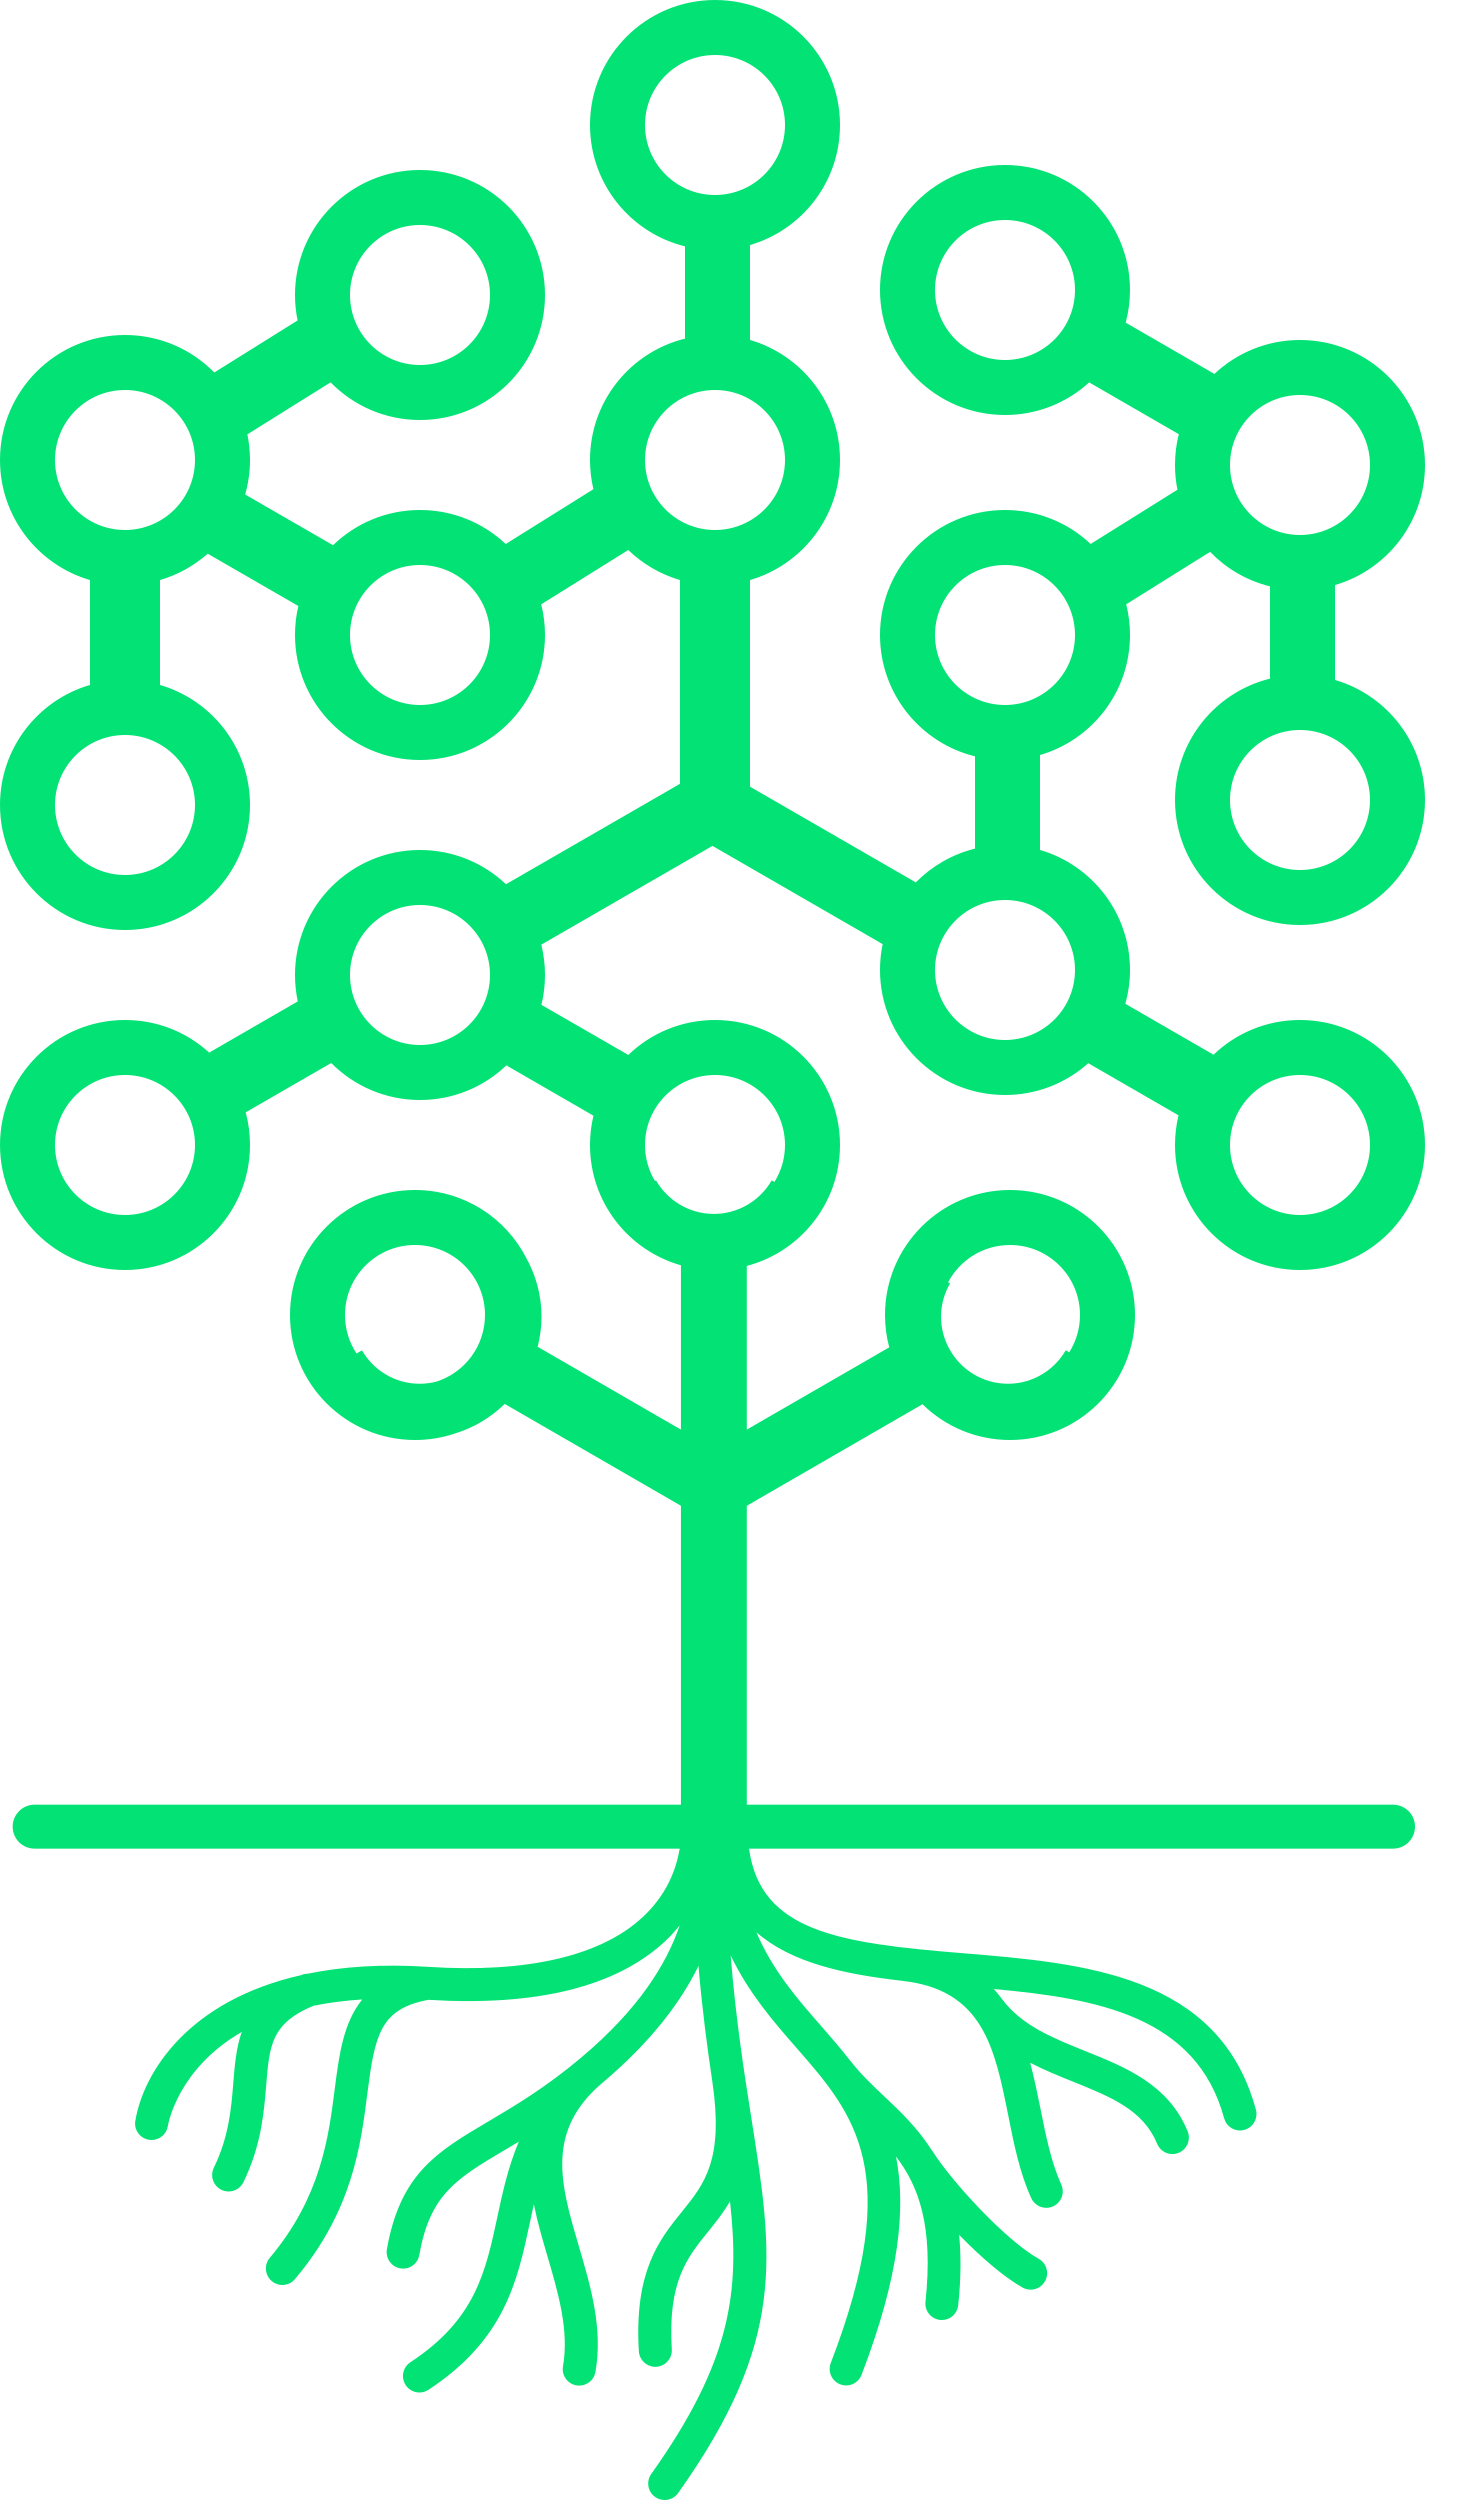
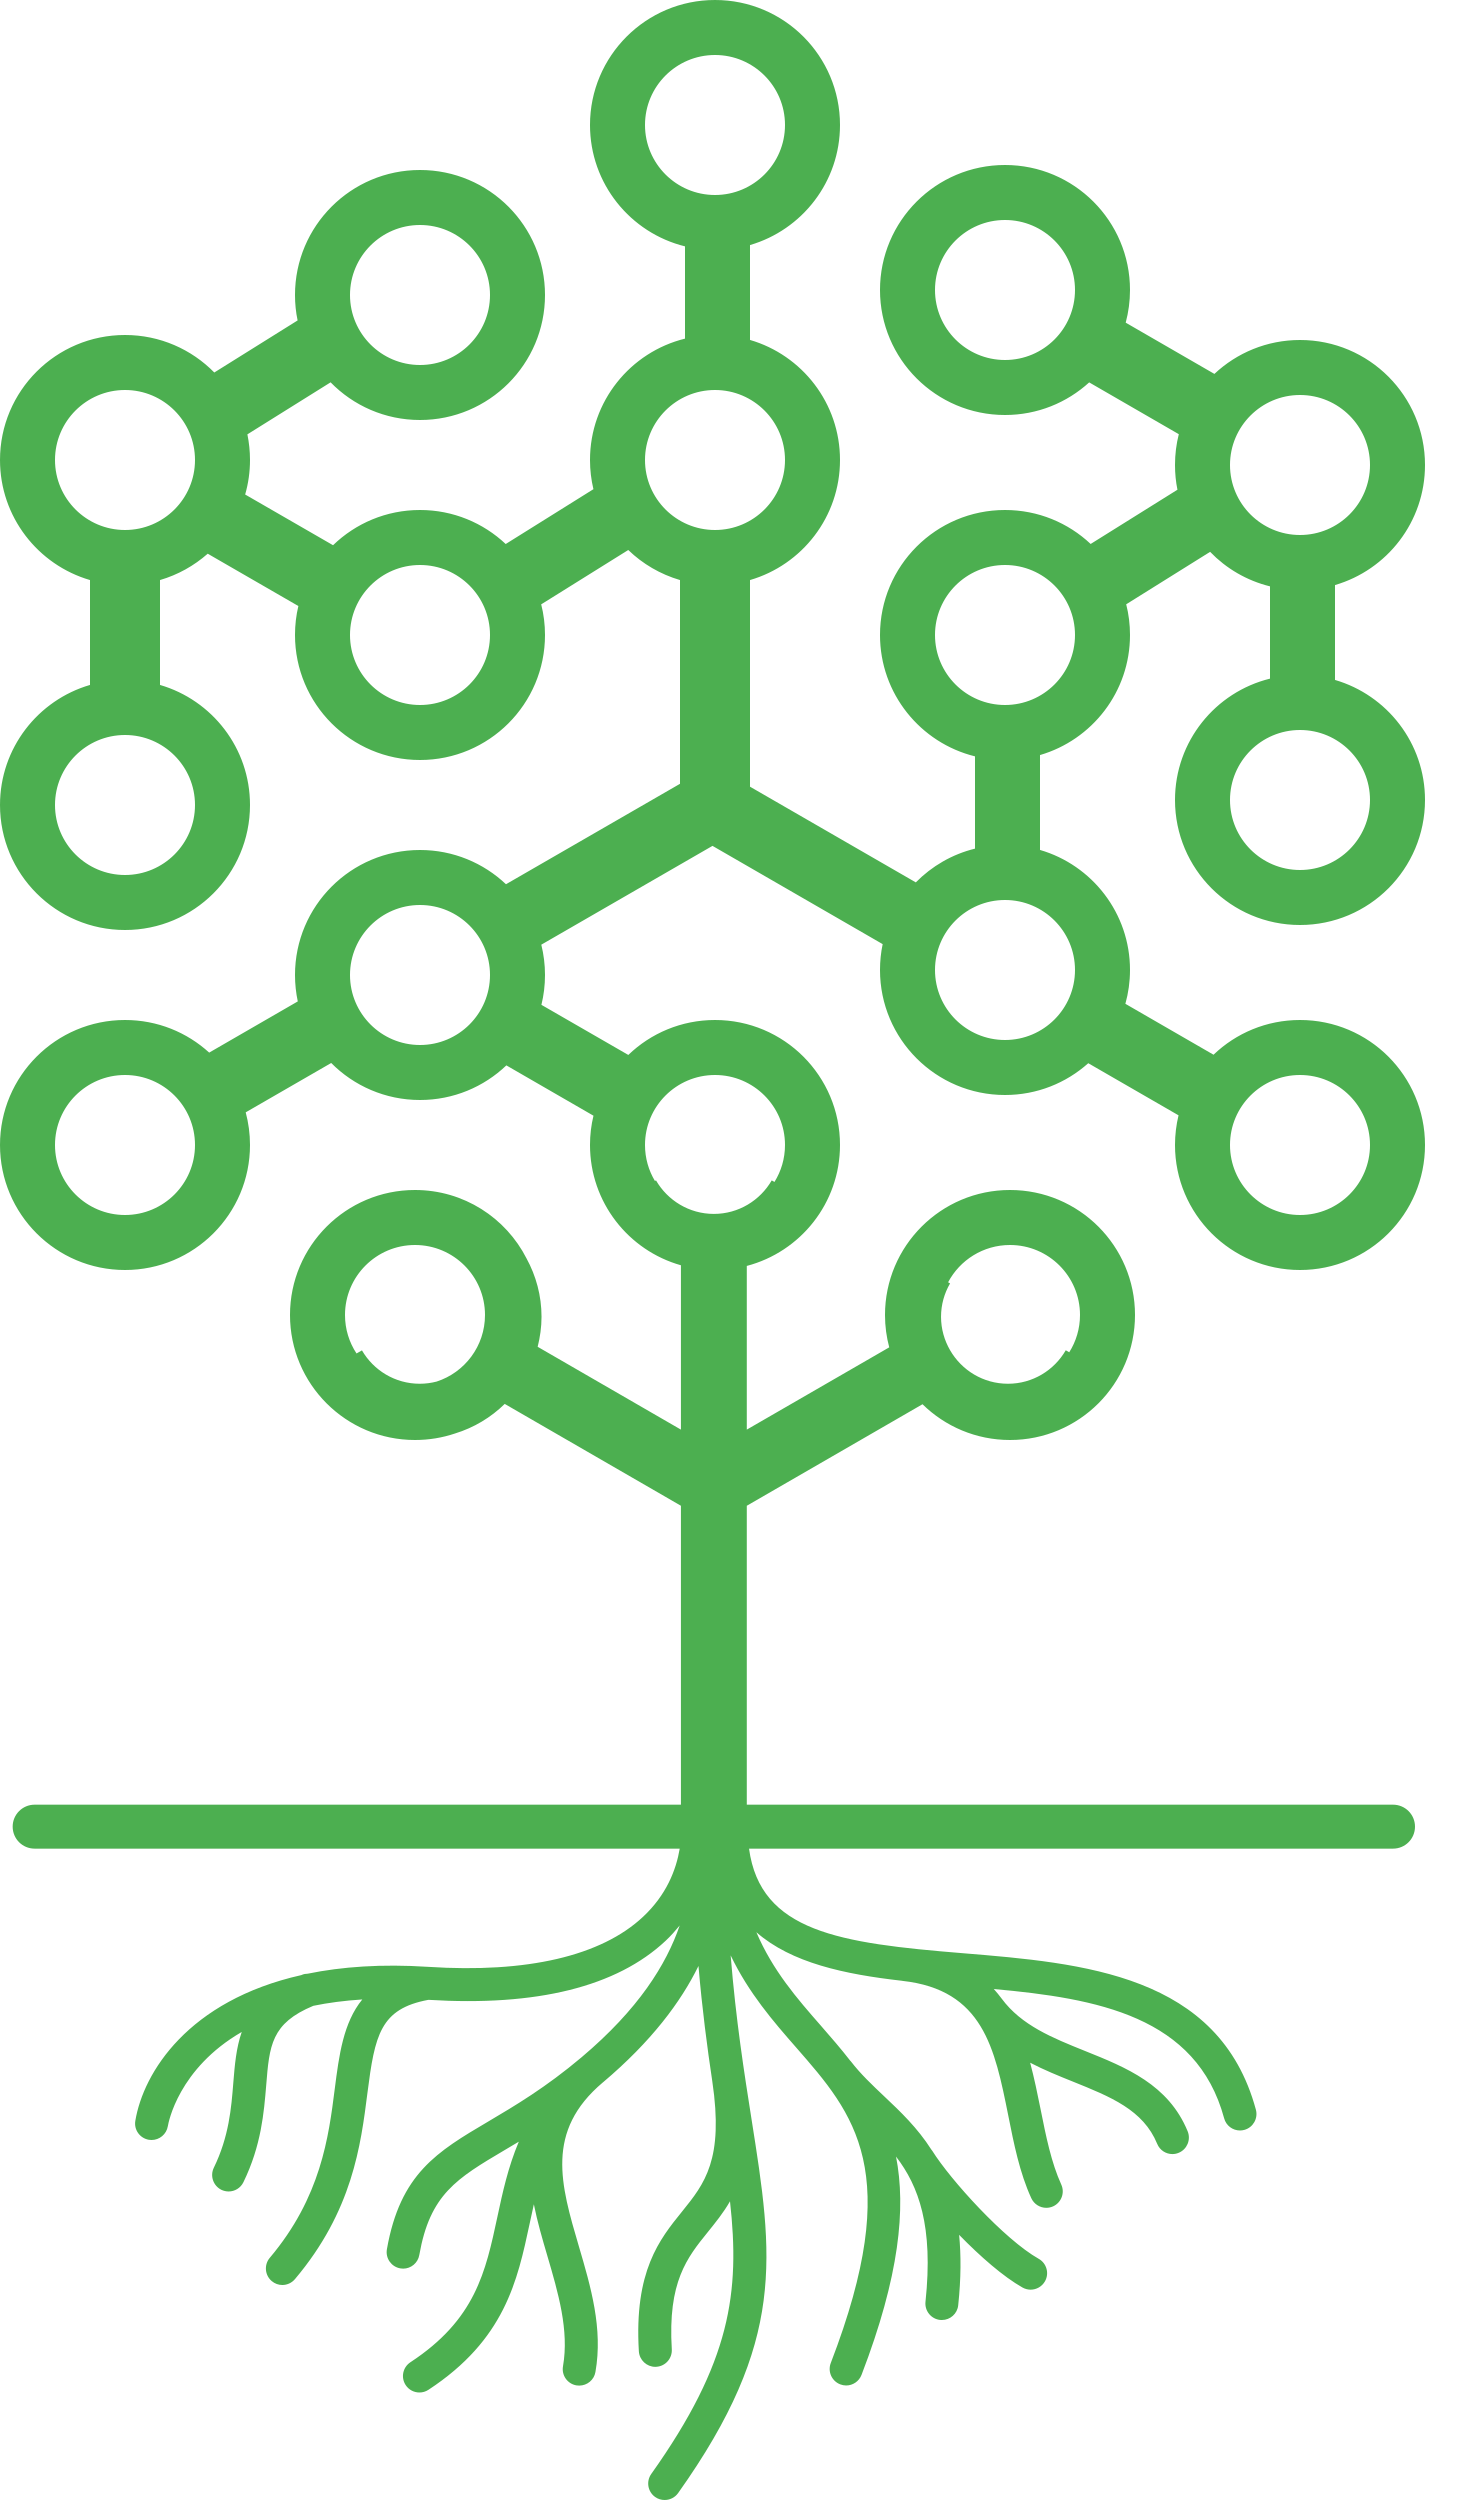
<svg xmlns="http://www.w3.org/2000/svg" width="27px" height="46px" viewBox="0 0 27 46" version="1.1">
  <defs />
  <g id="Page-1" stroke="none" stroke-width="1" fill="none" fill-rule="evenodd">
-     <g id="Artboard-4" transform="translate(-56, -2)" fill="#03E274">
-       <path d="M68.529,25.281 C67.563,25.009 66.856,24.121 66.856,23.068 C66.856,22.882 66.878,22.702 66.92,22.529 L65.317,21.603 C64.904,21.998 64.344,22.24 63.728,22.24 C63.089,22.24 62.511,21.979 62.094,21.559 L62.094,21.559 L60.521,22.467 C60.572,22.659 60.6,22.86 60.6,23.068 C60.6,24.338 59.57,25.368 58.3,25.368 C57.03,25.368 56,24.338 56,23.068 C56,21.798 57.03,20.768 58.3,20.768 C58.897,20.768 59.44,20.995 59.849,21.368 L61.479,20.426 C61.446,20.269 61.428,20.107 61.428,19.94 C61.428,18.67 62.458,17.64 63.728,17.64 C64.341,17.64 64.898,17.88 65.31,18.27 L68.512,16.422 L68.512,16.422 L68.512,12.673 C68.15,12.567 67.824,12.375 67.56,12.12 L65.958,13.12 C66.004,13.301 66.028,13.49 66.028,13.684 C66.028,14.954 64.998,15.984 63.728,15.984 C62.458,15.984 61.428,14.954 61.428,13.684 C61.428,13.5 61.449,13.322 61.49,13.151 L61.49,13.151 L59.822,12.188 C59.572,12.409 59.273,12.577 58.944,12.673 L58.944,12.673 L58.944,14.603 C59.901,14.882 60.6,15.765 60.6,16.812 C60.6,18.082 59.57,19.112 58.3,19.112 C57.03,19.112 56,18.082 56,16.812 C56,15.765 56.699,14.882 57.656,14.603 L57.656,12.673 C56.699,12.394 56,11.511 56,10.464 C56,9.194 57.03,8.164 58.3,8.164 C58.943,8.164 59.525,8.428 59.943,8.854 L61.476,7.896 C61.444,7.745 61.428,7.588 61.428,7.428 C61.428,6.158 62.458,5.128 63.728,5.128 C64.998,5.128 66.028,6.158 66.028,7.428 C66.028,8.698 64.998,9.728 63.728,9.728 C63.083,9.728 62.501,9.463 62.083,9.035 L60.552,9.992 L60.552,9.992 C60.583,10.145 60.6,10.302 60.6,10.464 C60.6,10.684 60.569,10.897 60.511,11.099 L62.128,12.032 C62.542,11.631 63.106,11.384 63.728,11.384 C64.338,11.384 64.893,11.622 65.305,12.01 L66.919,11.001 L66.919,11.001 C66.878,10.829 66.856,10.649 66.856,10.464 C66.856,9.384 67.6,8.478 68.604,8.231 L68.604,6.533 C67.6,6.286 66.856,5.38 66.856,4.3 C66.856,3.03 67.886,2 69.156,2 C70.426,2 71.456,3.03 71.456,4.3 C71.456,5.347 70.757,6.23 69.8,6.509 L69.8,6.509 L69.8,8.255 C70.757,8.534 71.456,9.417 71.456,10.464 C71.456,11.511 70.757,12.394 69.8,12.673 L69.8,12.673 L69.8,16.475 L72.851,18.236 C73.145,17.937 73.52,17.718 73.94,17.615 L73.94,15.917 C72.936,15.67 72.192,14.764 72.192,13.684 C72.192,12.414 73.222,11.384 74.492,11.384 C75.102,11.384 75.656,11.621 76.068,12.009 L77.665,11.011 C77.635,10.864 77.62,10.712 77.62,10.556 C77.62,10.36 77.644,10.17 77.69,9.989 L76.041,9.036 C75.632,9.409 75.089,9.636 74.492,9.636 C73.222,9.636 72.192,8.606 72.192,7.336 C72.192,6.066 73.222,5.036 74.492,5.036 C75.762,5.036 76.792,6.066 76.792,7.336 C76.792,7.544 76.764,7.745 76.713,7.937 L78.345,8.88 L78.345,8.88 C78.757,8.493 79.311,8.256 79.92,8.256 C81.19,8.256 82.22,9.286 82.22,10.556 C82.22,11.603 81.521,12.486 80.564,12.765 L80.564,12.765 L80.564,14.511 C81.521,14.79 82.22,15.673 82.22,16.72 C82.22,17.99 81.19,19.02 79.92,19.02 C78.65,19.02 77.62,17.99 77.62,16.72 C77.62,15.64 78.364,14.734 79.368,14.487 L79.368,12.789 C78.941,12.684 78.561,12.46 78.266,12.154 L78.266,12.154 L76.722,13.119 C76.768,13.299 76.792,13.489 76.792,13.684 C76.792,14.731 76.093,15.614 75.136,15.893 L75.136,15.893 L75.136,17.639 C76.093,17.918 76.792,18.801 76.792,19.848 C76.792,20.064 76.762,20.272 76.707,20.47 L78.329,21.407 C78.742,21.011 79.303,20.768 79.92,20.768 C81.19,20.768 82.22,21.798 82.22,23.068 C82.22,24.338 81.19,25.368 79.92,25.368 C78.65,25.368 77.62,24.338 77.62,23.068 C77.62,22.88 77.643,22.697 77.685,22.522 L76.024,21.563 L76.024,21.563 C75.617,21.927 75.081,22.148 74.492,22.148 C73.222,22.148 72.192,21.118 72.192,19.848 C72.192,19.685 72.209,19.525 72.241,19.372 L69.11,17.564 L65.96,19.382 C66.004,19.561 66.028,19.748 66.028,19.94 C66.028,20.129 66.005,20.313 65.962,20.489 L65.962,20.489 L67.561,21.411 C67.974,21.013 68.536,20.768 69.156,20.768 C70.426,20.768 71.456,21.798 71.456,23.068 C71.456,24.136 70.728,25.034 69.741,25.293 L69.741,28.305 L72.362,26.791 C72.311,26.601 72.284,26.402 72.284,26.196 C72.284,24.926 73.314,23.896 74.584,23.896 C75.854,23.896 76.884,24.926 76.884,26.196 C76.884,27.466 75.854,28.496 74.584,28.496 C73.957,28.496 73.389,28.245 72.974,27.838 L69.741,29.706 L69.741,35.206 L81.632,35.206 C81.855,35.206 82.036,35.387 82.036,35.61 C82.036,35.835 81.855,36.015 81.632,36.015 L69.782,36.015 C69.992,37.548 71.447,37.754 73.716,37.939 C75.928,38.121 78.434,38.327 79.108,40.817 C79.152,40.98 79.057,41.146 78.896,41.19 C78.869,41.197 78.842,41.201 78.816,41.201 C78.682,41.201 78.56,41.112 78.524,40.976 C78.016,39.099 76.189,38.771 74.286,38.598 C74.337,38.655 74.386,38.714 74.431,38.775 C74.795,39.267 75.363,39.496 75.965,39.738 C76.72,40.041 77.499,40.355 77.853,41.216 C77.916,41.371 77.842,41.549 77.687,41.612 C77.649,41.628 77.61,41.635 77.572,41.635 C77.453,41.635 77.34,41.564 77.292,41.446 C77.036,40.822 76.435,40.581 75.74,40.301 C75.476,40.195 75.21,40.087 74.955,39.954 C75.03,40.237 75.09,40.525 75.146,40.806 C75.247,41.313 75.344,41.792 75.527,42.195 C75.597,42.347 75.53,42.527 75.377,42.597 C75.337,42.615 75.294,42.624 75.252,42.624 C75.137,42.624 75.027,42.558 74.976,42.447 C74.762,41.981 74.655,41.444 74.552,40.925 C74.303,39.684 74.089,38.612 72.604,38.448 C72.6,38.447 72.597,38.447 72.594,38.446 C71.542,38.327 70.561,38.118 69.917,37.553 C70.219,38.259 70.667,38.774 71.108,39.277 C71.29,39.486 71.473,39.696 71.645,39.918 C71.648,39.921 71.652,39.924 71.655,39.928 C71.835,40.162 72.046,40.361 72.27,40.573 C72.569,40.855 72.882,41.153 73.137,41.553 C73.143,41.561 73.149,41.567 73.154,41.575 C73.49,42.112 74.483,43.207 75.112,43.562 C75.258,43.644 75.31,43.829 75.228,43.975 C75.172,44.074 75.069,44.13 74.963,44.13 C74.913,44.13 74.862,44.117 74.815,44.091 C74.461,43.891 74.037,43.52 73.648,43.121 C73.684,43.495 73.684,43.919 73.631,44.417 C73.615,44.573 73.484,44.688 73.331,44.688 C73.32,44.688 73.309,44.687 73.298,44.687 C73.132,44.669 73.011,44.519 73.029,44.353 C73.177,42.961 72.904,42.224 72.487,41.681 C72.672,42.626 72.552,43.877 71.852,45.698 C71.806,45.818 71.691,45.893 71.569,45.893 C71.533,45.893 71.496,45.886 71.46,45.872 C71.304,45.812 71.226,45.636 71.286,45.48 C72.643,41.954 71.72,40.899 70.652,39.677 C70.228,39.193 69.777,38.673 69.444,37.979 C69.54,39.167 69.694,40.142 69.827,40.987 C70.229,43.531 70.471,45.067 68.477,47.873 C68.418,47.956 68.324,48 68.23,48 C68.169,48 68.108,47.983 68.054,47.944 C67.918,47.847 67.886,47.658 67.983,47.521 C69.448,45.46 69.618,44.176 69.432,42.504 C69.309,42.718 69.164,42.896 69.022,43.072 C68.643,43.541 68.285,43.984 68.361,45.227 C68.371,45.395 68.244,45.539 68.076,45.549 C68.07,45.55 68.064,45.55 68.058,45.55 C67.899,45.55 67.765,45.425 67.755,45.264 C67.666,43.785 68.136,43.204 68.551,42.691 C68.964,42.179 69.321,41.737 69.106,40.295 C69.012,39.667 68.92,38.968 68.852,38.174 C68.526,38.838 67.987,39.561 67.094,40.316 L67.093,40.316 C66.027,41.215 66.317,42.197 66.651,43.332 C66.87,44.076 67.097,44.845 66.956,45.645 C66.931,45.792 66.802,45.895 66.658,45.895 C66.641,45.895 66.623,45.894 66.605,45.891 C66.44,45.862 66.33,45.705 66.359,45.54 C66.475,44.88 66.269,44.181 66.07,43.504 C65.98,43.198 65.887,42.881 65.823,42.559 C65.796,42.678 65.77,42.796 65.745,42.917 C65.521,43.965 65.289,45.05 63.884,45.972 C63.833,46.006 63.775,46.022 63.718,46.022 C63.619,46.022 63.522,45.974 63.464,45.885 C63.372,45.744 63.412,45.557 63.552,45.465 C64.748,44.68 64.935,43.804 65.152,42.79 C65.246,42.349 65.347,41.88 65.546,41.407 C65.458,41.46 65.371,41.511 65.29,41.559 C64.402,42.085 63.912,42.374 63.715,43.492 C63.69,43.639 63.562,43.743 63.418,43.743 C63.4,43.743 63.383,43.741 63.365,43.738 C63.2,43.709 63.09,43.552 63.119,43.386 C63.364,41.994 64.042,41.592 64.982,41.037 C65.477,40.744 66.039,40.412 66.702,39.853 C66.702,39.853 66.703,39.852 66.703,39.852 C67.75,38.968 68.259,38.149 68.507,37.428 C68.426,37.527 68.342,37.622 68.247,37.711 C67.346,38.556 65.878,38.92 63.883,38.797 C62.996,38.961 62.897,39.444 62.761,40.509 C62.638,41.477 62.485,42.682 61.427,43.936 C61.367,44.007 61.281,44.044 61.195,44.044 C61.126,44.044 61.056,44.02 61,43.972 C60.872,43.864 60.856,43.672 60.964,43.544 C61.906,42.427 62.047,41.321 62.16,40.432 C62.239,39.815 62.316,39.22 62.666,38.79 C62.337,38.811 62.037,38.851 61.765,38.907 C60.99,39.229 60.957,39.636 60.898,40.371 C60.857,40.863 60.809,41.475 60.479,42.152 C60.427,42.26 60.319,42.323 60.207,42.323 C60.162,42.323 60.117,42.313 60.074,42.293 C59.924,42.219 59.861,42.038 59.934,41.887 C60.214,41.312 60.256,40.787 60.293,40.322 C60.319,39.998 60.346,39.681 60.448,39.388 C59.283,40.062 59.099,41.056 59.088,41.123 C59.063,41.271 58.934,41.376 58.789,41.376 C58.773,41.376 58.756,41.375 58.739,41.372 C58.574,41.344 58.462,41.189 58.49,41.023 C58.639,40.132 59.462,38.811 61.544,38.342 C61.547,38.341 61.549,38.339 61.553,38.338 C61.589,38.323 61.625,38.316 61.662,38.316 C62.286,38.188 63.02,38.134 63.88,38.19 C65.697,38.309 67.064,37.99 67.832,37.269 C68.261,36.868 68.44,36.41 68.507,36.015 L56.637,36.015 C56.414,36.015 56.233,35.835 56.233,35.61 C56.233,35.387 56.414,35.206 56.637,35.206 L68.529,35.206 L68.529,29.706 L65.287,27.832 C65.033,28.081 64.721,28.269 64.373,28.376 C64.141,28.454 63.894,28.496 63.636,28.496 C62.366,28.496 61.336,27.466 61.336,26.196 C61.336,24.926 62.366,23.896 63.636,23.896 C64.532,23.896 65.308,24.408 65.688,25.155 C65.863,25.475 65.964,25.84 65.964,26.229 C65.964,26.42 65.937,26.604 65.893,26.781 L68.529,28.305 L68.529,25.281 Z M75.674,26.882 C75.799,26.684 75.872,26.448 75.872,26.196 C75.872,25.485 75.295,24.908 74.584,24.908 C74.09,24.908 73.661,25.186 73.445,25.594 L73.481,25.615 C73.376,25.796 73.315,26.005 73.315,26.229 C73.315,26.453 73.377,26.664 73.482,26.845 C73.695,27.213 74.091,27.461 74.547,27.461 C75.001,27.461 75.397,27.213 75.61,26.845 L75.674,26.882 Z M64.034,27.421 C64.55,27.254 64.924,26.769 64.924,26.196 C64.924,25.485 64.347,24.908 63.636,24.908 C62.925,24.908 62.348,25.485 62.348,26.196 C62.348,26.458 62.426,26.701 62.56,26.904 L62.66,26.847 C62.873,27.214 63.269,27.461 63.723,27.461 C63.83,27.461 63.934,27.447 64.034,27.421 Z M70.25,23.748 C70.373,23.551 70.444,23.318 70.444,23.068 C70.444,22.357 69.867,21.78 69.156,21.78 C68.445,21.78 67.868,22.357 67.868,23.068 C67.868,23.31 67.935,23.537 68.051,23.73 L68.07,23.719 C68.283,24.087 68.68,24.336 69.135,24.336 C69.59,24.336 69.987,24.087 70.2,23.719 L70.25,23.748 Z M58.3,11.752 C59.011,11.752 59.588,11.175 59.588,10.464 C59.588,9.753 59.011,9.176 58.3,9.176 C57.589,9.176 57.012,9.753 57.012,10.464 C57.012,11.175 57.589,11.752 58.3,11.752 Z M58.3,18.1 C59.011,18.1 59.588,17.523 59.588,16.812 C59.588,16.101 59.011,15.524 58.3,15.524 C57.589,15.524 57.012,16.101 57.012,16.812 C57.012,17.523 57.589,18.1 58.3,18.1 Z M63.728,8.716 C64.439,8.716 65.016,8.139 65.016,7.428 C65.016,6.717 64.439,6.14 63.728,6.14 C63.017,6.14 62.44,6.717 62.44,7.428 C62.44,8.139 63.017,8.716 63.728,8.716 Z M69.156,5.588 C69.867,5.588 70.444,5.011 70.444,4.3 C70.444,3.589 69.867,3.012 69.156,3.012 C68.445,3.012 67.868,3.589 67.868,4.3 C67.868,5.011 68.445,5.588 69.156,5.588 Z M69.156,11.752 C69.867,11.752 70.444,11.175 70.444,10.464 C70.444,9.753 69.867,9.176 69.156,9.176 C68.445,9.176 67.868,9.753 67.868,10.464 C67.868,11.175 68.445,11.752 69.156,11.752 Z M63.728,14.972 C64.439,14.972 65.016,14.395 65.016,13.684 C65.016,12.973 64.439,12.396 63.728,12.396 C63.017,12.396 62.44,12.973 62.44,13.684 C62.44,14.395 63.017,14.972 63.728,14.972 Z M74.492,8.624 C75.203,8.624 75.78,8.047 75.78,7.336 C75.78,6.625 75.203,6.048 74.492,6.048 C73.781,6.048 73.204,6.625 73.204,7.336 C73.204,8.047 73.781,8.624 74.492,8.624 Z M79.92,11.844 C80.631,11.844 81.208,11.267 81.208,10.556 C81.208,9.845 80.631,9.268 79.92,9.268 C79.209,9.268 78.632,9.845 78.632,10.556 C78.632,11.267 79.209,11.844 79.92,11.844 Z M79.92,18.008 C80.631,18.008 81.208,17.431 81.208,16.72 C81.208,16.009 80.631,15.432 79.92,15.432 C79.209,15.432 78.632,16.009 78.632,16.72 C78.632,17.431 79.209,18.008 79.92,18.008 Z M74.492,14.972 C75.203,14.972 75.78,14.395 75.78,13.684 C75.78,12.973 75.203,12.396 74.492,12.396 C73.781,12.396 73.204,12.973 73.204,13.684 C73.204,14.395 73.781,14.972 74.492,14.972 Z M74.492,21.136 C75.203,21.136 75.78,20.559 75.78,19.848 C75.78,19.137 75.203,18.56 74.492,18.56 C73.781,18.56 73.204,19.137 73.204,19.848 C73.204,20.559 73.781,21.136 74.492,21.136 Z M79.92,24.356 C80.631,24.356 81.208,23.779 81.208,23.068 C81.208,22.357 80.631,21.78 79.92,21.78 C79.209,21.78 78.632,22.357 78.632,23.068 C78.632,23.779 79.209,24.356 79.92,24.356 Z M63.728,21.228 C64.439,21.228 65.016,20.651 65.016,19.94 C65.016,19.229 64.439,18.652 63.728,18.652 C63.017,18.652 62.44,19.229 62.44,19.94 C62.44,20.651 63.017,21.228 63.728,21.228 Z M58.3,24.356 C59.011,24.356 59.588,23.779 59.588,23.068 C59.588,22.357 59.011,21.78 58.3,21.78 C57.589,21.78 57.012,22.357 57.012,23.068 C57.012,23.779 57.589,24.356 58.3,24.356 Z" id="Oval-1-Copy-2" />
+     <g id="Artboard-6" transform="translate(-262, -176)" fill="#4CAF50">
+       <path d="M274.529,199.281 C273.563,199.009 272.856,198.121 272.856,197.068 C272.856,196.882 272.878,196.702 272.92,196.529 L271.317,195.603 C270.904,195.998 270.344,196.24 269.728,196.24 C269.089,196.24 268.511,195.979 268.094,195.559 L266.521,196.467 C266.572,196.659 266.6,196.86 266.6,197.068 C266.6,198.338 265.57,199.368 264.3,199.368 C263.03,199.368 262,198.338 262,197.068 C262,195.798 263.03,194.768 264.3,194.768 C264.897,194.768 265.44,194.995 265.849,195.368 L267.479,194.426 C267.446,194.269 267.428,194.107 267.428,193.94 C267.428,192.67 268.458,191.64 269.728,191.64 C270.341,191.64 270.898,191.88 271.31,192.27 L274.512,190.422 L274.512,186.673 C274.15,186.567 273.824,186.375 273.56,186.12 L271.958,187.12 C272.004,187.301 272.028,187.49 272.028,187.684 C272.028,188.954 270.998,189.984 269.728,189.984 C268.458,189.984 267.428,188.954 267.428,187.684 C267.428,187.5 267.449,187.322 267.49,187.151 L265.822,186.188 C265.572,186.409 265.273,186.577 264.944,186.673 L264.944,188.603 C265.901,188.882 266.6,189.765 266.6,190.812 C266.6,192.082 265.57,193.112 264.3,193.112 C263.03,193.112 262,192.082 262,190.812 C262,189.765 262.699,188.882 263.656,188.603 L263.656,186.673 C262.699,186.394 262,185.511 262,184.464 C262,183.194 263.03,182.164 264.3,182.164 C264.943,182.164 265.525,182.428 265.943,182.854 L267.476,181.896 C267.444,181.745 267.428,181.588 267.428,181.428 C267.428,180.158 268.458,179.128 269.728,179.128 C270.998,179.128 272.028,180.158 272.028,181.428 C272.028,182.698 270.998,183.728 269.728,183.728 C269.083,183.728 268.501,183.463 268.083,183.035 L266.552,183.992 C266.583,184.145 266.6,184.302 266.6,184.464 C266.6,184.684 266.569,184.897 266.511,185.099 L268.128,186.032 C268.542,185.631 269.106,185.384 269.728,185.384 C270.338,185.384 270.893,185.622 271.305,186.01 L272.919,185.001 C272.878,184.829 272.856,184.649 272.856,184.464 C272.856,183.384 273.6,182.478 274.604,182.231 L274.604,180.533 C273.6,180.286 272.856,179.38 272.856,178.3 C272.856,177.03 273.886,176 275.156,176 C276.426,176 277.456,177.03 277.456,178.3 C277.456,179.347 276.757,180.23 275.8,180.509 L275.8,182.255 C276.757,182.534 277.456,183.417 277.456,184.464 C277.456,185.511 276.757,186.394 275.8,186.673 L275.8,190.475 L278.851,192.236 C279.145,191.937 279.52,191.718 279.94,191.615 L279.94,189.917 C278.936,189.67 278.192,188.764 278.192,187.684 C278.192,186.414 279.222,185.384 280.492,185.384 C281.102,185.384 281.656,185.621 282.068,186.009 L283.665,185.011 C283.635,184.864 283.62,184.712 283.62,184.556 C283.62,184.36 283.644,184.17 283.69,183.989 L282.041,183.036 C281.632,183.409 281.089,183.636 280.492,183.636 C279.222,183.636 278.192,182.606 278.192,181.336 C278.192,180.066 279.222,179.036 280.492,179.036 C281.762,179.036 282.792,180.066 282.792,181.336 C282.792,181.544 282.764,181.745 282.713,181.937 L284.345,182.88 C284.757,182.493 285.311,182.256 285.92,182.256 C287.19,182.256 288.22,183.286 288.22,184.556 C288.22,185.603 287.521,186.486 286.564,186.765 L286.564,188.511 C287.521,188.79 288.22,189.673 288.22,190.72 C288.22,191.99 287.19,193.02 285.92,193.02 C284.65,193.02 283.62,191.99 283.62,190.72 C283.62,189.64 284.364,188.734 285.368,188.487 L285.368,186.789 C284.941,186.684 284.561,186.46 284.266,186.154 L282.722,187.119 C282.768,187.299 282.792,187.489 282.792,187.684 C282.792,188.731 282.093,189.614 281.136,189.893 L281.136,191.639 C282.093,191.918 282.792,192.801 282.792,193.848 C282.792,194.064 282.762,194.272 282.707,194.47 L284.329,195.407 C284.742,195.011 285.303,194.768 285.92,194.768 C287.19,194.768 288.22,195.798 288.22,197.068 C288.22,198.338 287.19,199.368 285.92,199.368 C284.65,199.368 283.62,198.338 283.62,197.068 C283.62,196.88 283.643,196.697 283.685,196.522 L282.024,195.563 C281.617,195.927 281.081,196.148 280.492,196.148 C279.222,196.148 278.192,195.118 278.192,193.848 C278.192,193.685 278.209,193.525 278.241,193.372 L275.11,191.564 L271.96,193.382 C272.004,193.561 272.028,193.748 272.028,193.94 C272.028,194.129 272.005,194.313 271.962,194.489 L273.561,195.411 C273.974,195.013 274.536,194.768 275.156,194.768 C276.426,194.768 277.456,195.798 277.456,197.068 C277.456,198.136 276.728,199.034 275.741,199.293 L275.741,202.305 L278.362,200.791 C278.311,200.601 278.284,200.402 278.284,200.196 C278.284,198.926 279.314,197.896 280.584,197.896 C281.854,197.896 282.884,198.926 282.884,200.196 C282.884,201.466 281.854,202.496 280.584,202.496 C279.957,202.496 279.389,202.245 278.974,201.838 L275.741,203.706 L275.741,209.206 L287.632,209.206 C287.855,209.206 288.036,209.387 288.036,209.61 C288.036,209.835 287.855,210.015 287.632,210.015 L275.782,210.015 C275.992,211.548 277.447,211.754 279.716,211.939 C281.928,212.121 284.434,212.327 285.108,214.817 C285.152,214.98 285.057,215.146 284.896,215.19 C284.869,215.197 284.842,215.201 284.816,215.201 C284.682,215.201 284.56,215.112 284.524,214.976 C284.016,213.099 282.189,212.771 280.286,212.598 C280.337,212.655 280.386,212.714 280.431,212.775 C280.795,213.267 281.363,213.496 281.965,213.738 C282.72,214.041 283.499,214.355 283.853,215.216 C283.916,215.371 283.842,215.549 283.687,215.612 C283.649,215.628 283.61,215.635 283.572,215.635 C283.453,215.635 283.34,215.564 283.292,215.446 C283.036,214.822 282.435,214.581 281.74,214.301 C281.476,214.195 281.21,214.087 280.955,213.954 C281.03,214.237 281.09,214.525 281.146,214.806 C281.247,215.313 281.344,215.792 281.527,216.195 C281.597,216.347 281.53,216.527 281.377,216.597 C281.337,216.615 281.294,216.624 281.252,216.624 C281.137,216.624 281.027,216.558 280.976,216.447 C280.762,215.981 280.655,215.444 280.552,214.925 C280.303,213.684 280.089,212.612 278.604,212.448 C278.6,212.447 278.597,212.447 278.594,212.446 C277.542,212.327 276.561,212.118 275.917,211.553 C276.219,212.259 276.667,212.774 277.108,213.277 C277.29,213.486 277.473,213.696 277.645,213.918 C277.648,213.921 277.652,213.924 277.655,213.928 C277.835,214.162 278.046,214.361 278.27,214.573 C278.569,214.855 278.882,215.153 279.137,215.553 C279.143,215.561 279.149,215.567 279.154,215.575 C279.49,216.112 280.483,217.207 281.112,217.562 C281.258,217.644 281.31,217.829 281.228,217.975 C281.172,218.074 281.069,218.13 280.963,218.13 C280.913,218.13 280.862,218.117 280.815,218.091 C280.461,217.891 280.037,217.52 279.648,217.121 C279.684,217.495 279.684,217.919 279.631,218.417 C279.615,218.573 279.484,218.688 279.331,218.688 C279.32,218.688 279.309,218.687 279.298,218.687 C279.132,218.669 279.011,218.519 279.029,218.353 C279.177,216.961 278.904,216.224 278.487,215.681 C278.672,216.626 278.552,217.877 277.852,219.698 C277.806,219.818 277.691,219.893 277.569,219.893 C277.533,219.893 277.496,219.886 277.46,219.872 C277.304,219.812 277.226,219.636 277.286,219.48 C278.643,215.954 277.72,214.899 276.652,213.677 C276.228,213.193 275.777,212.673 275.444,211.979 C275.54,213.167 275.694,214.142 275.827,214.987 C276.229,217.531 276.471,219.067 274.477,221.873 C274.418,221.956 274.324,222 274.23,222 C274.169,222 274.108,221.983 274.054,221.944 C273.918,221.847 273.886,221.658 273.983,221.521 C275.448,219.46 275.618,218.176 275.432,216.504 C275.309,216.718 275.164,216.896 275.022,217.072 C274.643,217.541 274.285,217.984 274.361,219.227 C274.371,219.395 274.244,219.539 274.076,219.549 C274.07,219.55 274.064,219.55 274.058,219.55 C273.899,219.55 273.765,219.425 273.755,219.264 C273.666,217.785 274.136,217.204 274.551,216.691 C274.964,216.179 275.321,215.737 275.106,214.295 C275.012,213.667 274.92,212.968 274.852,212.174 C274.526,212.838 273.987,213.561 273.094,214.316 L273.093,214.316 C272.027,215.215 272.317,216.197 272.651,217.332 C272.87,218.076 273.097,218.845 272.956,219.645 C272.931,219.792 272.802,219.895 272.658,219.895 C272.641,219.895 272.623,219.894 272.605,219.891 C272.44,219.862 272.33,219.705 272.359,219.54 C272.475,218.88 272.269,218.181 272.07,217.504 C271.98,217.198 271.887,216.881 271.823,216.559 C271.796,216.678 271.77,216.796 271.745,216.917 C271.521,217.965 271.289,219.05 269.884,219.972 C269.833,220.006 269.775,220.022 269.718,220.022 C269.619,220.022 269.522,219.974 269.464,219.885 C269.372,219.744 269.412,219.557 269.552,219.465 C270.748,218.68 270.935,217.804 271.152,216.79 C271.246,216.349 271.347,215.88 271.546,215.407 C271.458,215.46 271.371,215.511 271.29,215.559 C270.402,216.085 269.912,216.374 269.715,217.492 C269.69,217.639 269.562,217.743 269.418,217.743 C269.4,217.743 269.383,217.741 269.365,217.738 C269.2,217.709 269.09,217.552 269.119,217.386 C269.364,215.994 270.042,215.592 270.982,215.037 C271.477,214.744 272.039,214.412 272.702,213.853 C272.702,213.853 272.703,213.852 272.703,213.852 C273.75,212.968 274.259,212.149 274.507,211.428 C274.426,211.527 274.342,211.622 274.247,211.711 C273.346,212.556 271.878,212.92 269.883,212.797 C268.996,212.961 268.897,213.444 268.761,214.509 C268.638,215.477 268.485,216.682 267.427,217.936 C267.367,218.007 267.281,218.044 267.195,218.044 C267.126,218.044 267.056,218.02 267,217.972 C266.872,217.864 266.856,217.672 266.964,217.544 C267.906,216.427 268.047,215.321 268.16,214.432 C268.239,213.815 268.316,213.22 268.666,212.79 C268.337,212.811 268.037,212.851 267.765,212.907 C266.99,213.229 266.957,213.636 266.898,214.371 C266.857,214.863 266.809,215.475 266.479,216.152 C266.427,216.26 266.319,216.323 266.207,216.323 C266.162,216.323 266.117,216.313 266.074,216.293 C265.924,216.219 265.861,216.038 265.934,215.887 C266.214,215.312 266.256,214.787 266.293,214.322 C266.319,213.998 266.346,213.681 266.448,213.388 C265.283,214.062 265.099,215.056 265.088,215.123 C265.063,215.271 264.934,215.376 264.789,215.376 C264.773,215.376 264.756,215.375 264.739,215.372 C264.574,215.344 264.462,215.189 264.49,215.023 C264.639,214.132 265.462,212.811 267.544,212.342 C267.547,212.341 267.549,212.339 267.553,212.338 C267.589,212.323 267.625,212.316 267.662,212.316 C268.286,212.188 269.02,212.134 269.88,212.19 C271.697,212.309 273.064,211.99 273.832,211.269 C274.261,210.868 274.44,210.41 274.507,210.015 L262.637,210.015 C262.414,210.015 262.233,209.835 262.233,209.61 C262.233,209.387 262.414,209.206 262.637,209.206 L274.529,209.206 L274.529,203.706 L271.287,201.832 C271.033,202.081 270.721,202.269 270.373,202.376 C270.141,202.454 269.894,202.496 269.636,202.496 C268.366,202.496 267.336,201.466 267.336,200.196 C267.336,198.926 268.366,197.896 269.636,197.896 C270.532,197.896 271.308,198.408 271.688,199.155 C271.863,199.475 271.964,199.84 271.964,200.229 C271.964,200.42 271.937,200.604 271.893,200.781 L274.529,202.305 L274.529,199.281 Z M281.674,200.882 C281.799,200.684 281.872,200.448 281.872,200.196 C281.872,199.485 281.295,198.908 280.584,198.908 C280.09,198.908 279.661,199.186 279.445,199.594 L279.481,199.615 C279.376,199.796 279.315,200.005 279.315,200.229 C279.315,200.453 279.377,200.664 279.482,200.845 C279.695,201.213 280.091,201.461 280.547,201.461 C281.001,201.461 281.397,201.213 281.61,200.845 L281.674,200.882 Z M270.034,201.421 C270.55,201.254 270.924,200.769 270.924,200.196 C270.924,199.485 270.347,198.908 269.636,198.908 C268.925,198.908 268.348,199.485 268.348,200.196 C268.348,200.458 268.426,200.701 268.56,200.904 L268.66,200.847 C268.873,201.214 269.269,201.461 269.723,201.461 C269.83,201.461 269.934,201.447 270.034,201.421 Z M276.25,197.748 C276.373,197.551 276.444,197.318 276.444,197.068 C276.444,196.357 275.867,195.78 275.156,195.78 C274.445,195.78 273.868,196.357 273.868,197.068 C273.868,197.31 273.935,197.537 274.051,197.73 L274.07,197.719 C274.283,198.087 274.68,198.336 275.135,198.336 C275.59,198.336 275.987,198.087 276.2,197.719 L276.25,197.748 Z M264.3,185.752 C265.011,185.752 265.588,185.175 265.588,184.464 C265.588,183.753 265.011,183.176 264.3,183.176 C263.589,183.176 263.012,183.753 263.012,184.464 C263.012,185.175 263.589,185.752 264.3,185.752 Z M264.3,192.1 C265.011,192.1 265.588,191.523 265.588,190.812 C265.588,190.101 265.011,189.524 264.3,189.524 C263.589,189.524 263.012,190.101 263.012,190.812 C263.012,191.523 263.589,192.1 264.3,192.1 Z M269.728,182.716 C270.439,182.716 271.016,182.139 271.016,181.428 C271.016,180.717 270.439,180.14 269.728,180.14 C269.017,180.14 268.44,180.717 268.44,181.428 C268.44,182.139 269.017,182.716 269.728,182.716 Z M275.156,179.588 C275.867,179.588 276.444,179.011 276.444,178.3 C276.444,177.589 275.867,177.012 275.156,177.012 C274.445,177.012 273.868,177.589 273.868,178.3 C273.868,179.011 274.445,179.588 275.156,179.588 Z M275.156,185.752 C275.867,185.752 276.444,185.175 276.444,184.464 C276.444,183.753 275.867,183.176 275.156,183.176 C274.445,183.176 273.868,183.753 273.868,184.464 C273.868,185.175 274.445,185.752 275.156,185.752 Z M269.728,188.972 C270.439,188.972 271.016,188.395 271.016,187.684 C271.016,186.973 270.439,186.396 269.728,186.396 C269.017,186.396 268.44,186.973 268.44,187.684 C268.44,188.395 269.017,188.972 269.728,188.972 Z M280.492,182.624 C281.203,182.624 281.78,182.047 281.78,181.336 C281.78,180.625 281.203,180.048 280.492,180.048 C279.781,180.048 279.204,180.625 279.204,181.336 C279.204,182.047 279.781,182.624 280.492,182.624 Z M285.92,185.844 C286.631,185.844 287.208,185.267 287.208,184.556 C287.208,183.845 286.631,183.268 285.92,183.268 C285.209,183.268 284.632,183.845 284.632,184.556 C284.632,185.267 285.209,185.844 285.92,185.844 Z M285.92,192.008 C286.631,192.008 287.208,191.431 287.208,190.72 C287.208,190.009 286.631,189.432 285.92,189.432 C285.209,189.432 284.632,190.009 284.632,190.72 C284.632,191.431 285.209,192.008 285.92,192.008 Z M280.492,188.972 C281.203,188.972 281.78,188.395 281.78,187.684 C281.78,186.973 281.203,186.396 280.492,186.396 C279.781,186.396 279.204,186.973 279.204,187.684 C279.204,188.395 279.781,188.972 280.492,188.972 Z M280.492,195.136 C281.203,195.136 281.78,194.559 281.78,193.848 C281.78,193.137 281.203,192.56 280.492,192.56 C279.781,192.56 279.204,193.137 279.204,193.848 C279.204,194.559 279.781,195.136 280.492,195.136 Z M285.92,198.356 C286.631,198.356 287.208,197.779 287.208,197.068 C287.208,196.357 286.631,195.78 285.92,195.78 C285.209,195.78 284.632,196.357 284.632,197.068 C284.632,197.779 285.209,198.356 285.92,198.356 Z M269.728,195.228 C270.439,195.228 271.016,194.651 271.016,193.94 C271.016,193.229 270.439,192.652 269.728,192.652 C269.017,192.652 268.44,193.229 268.44,193.94 C268.44,194.651 269.017,195.228 269.728,195.228 Z M264.3,198.356 C265.011,198.356 265.588,197.779 265.588,197.068 C265.588,196.357 265.011,195.78 264.3,195.78 C263.589,195.78 263.012,196.357 263.012,197.068 C263.012,197.779 263.589,198.356 264.3,198.356 Z" id="Oval-1-Copy-2" />
    </g>
  </g>
</svg>
